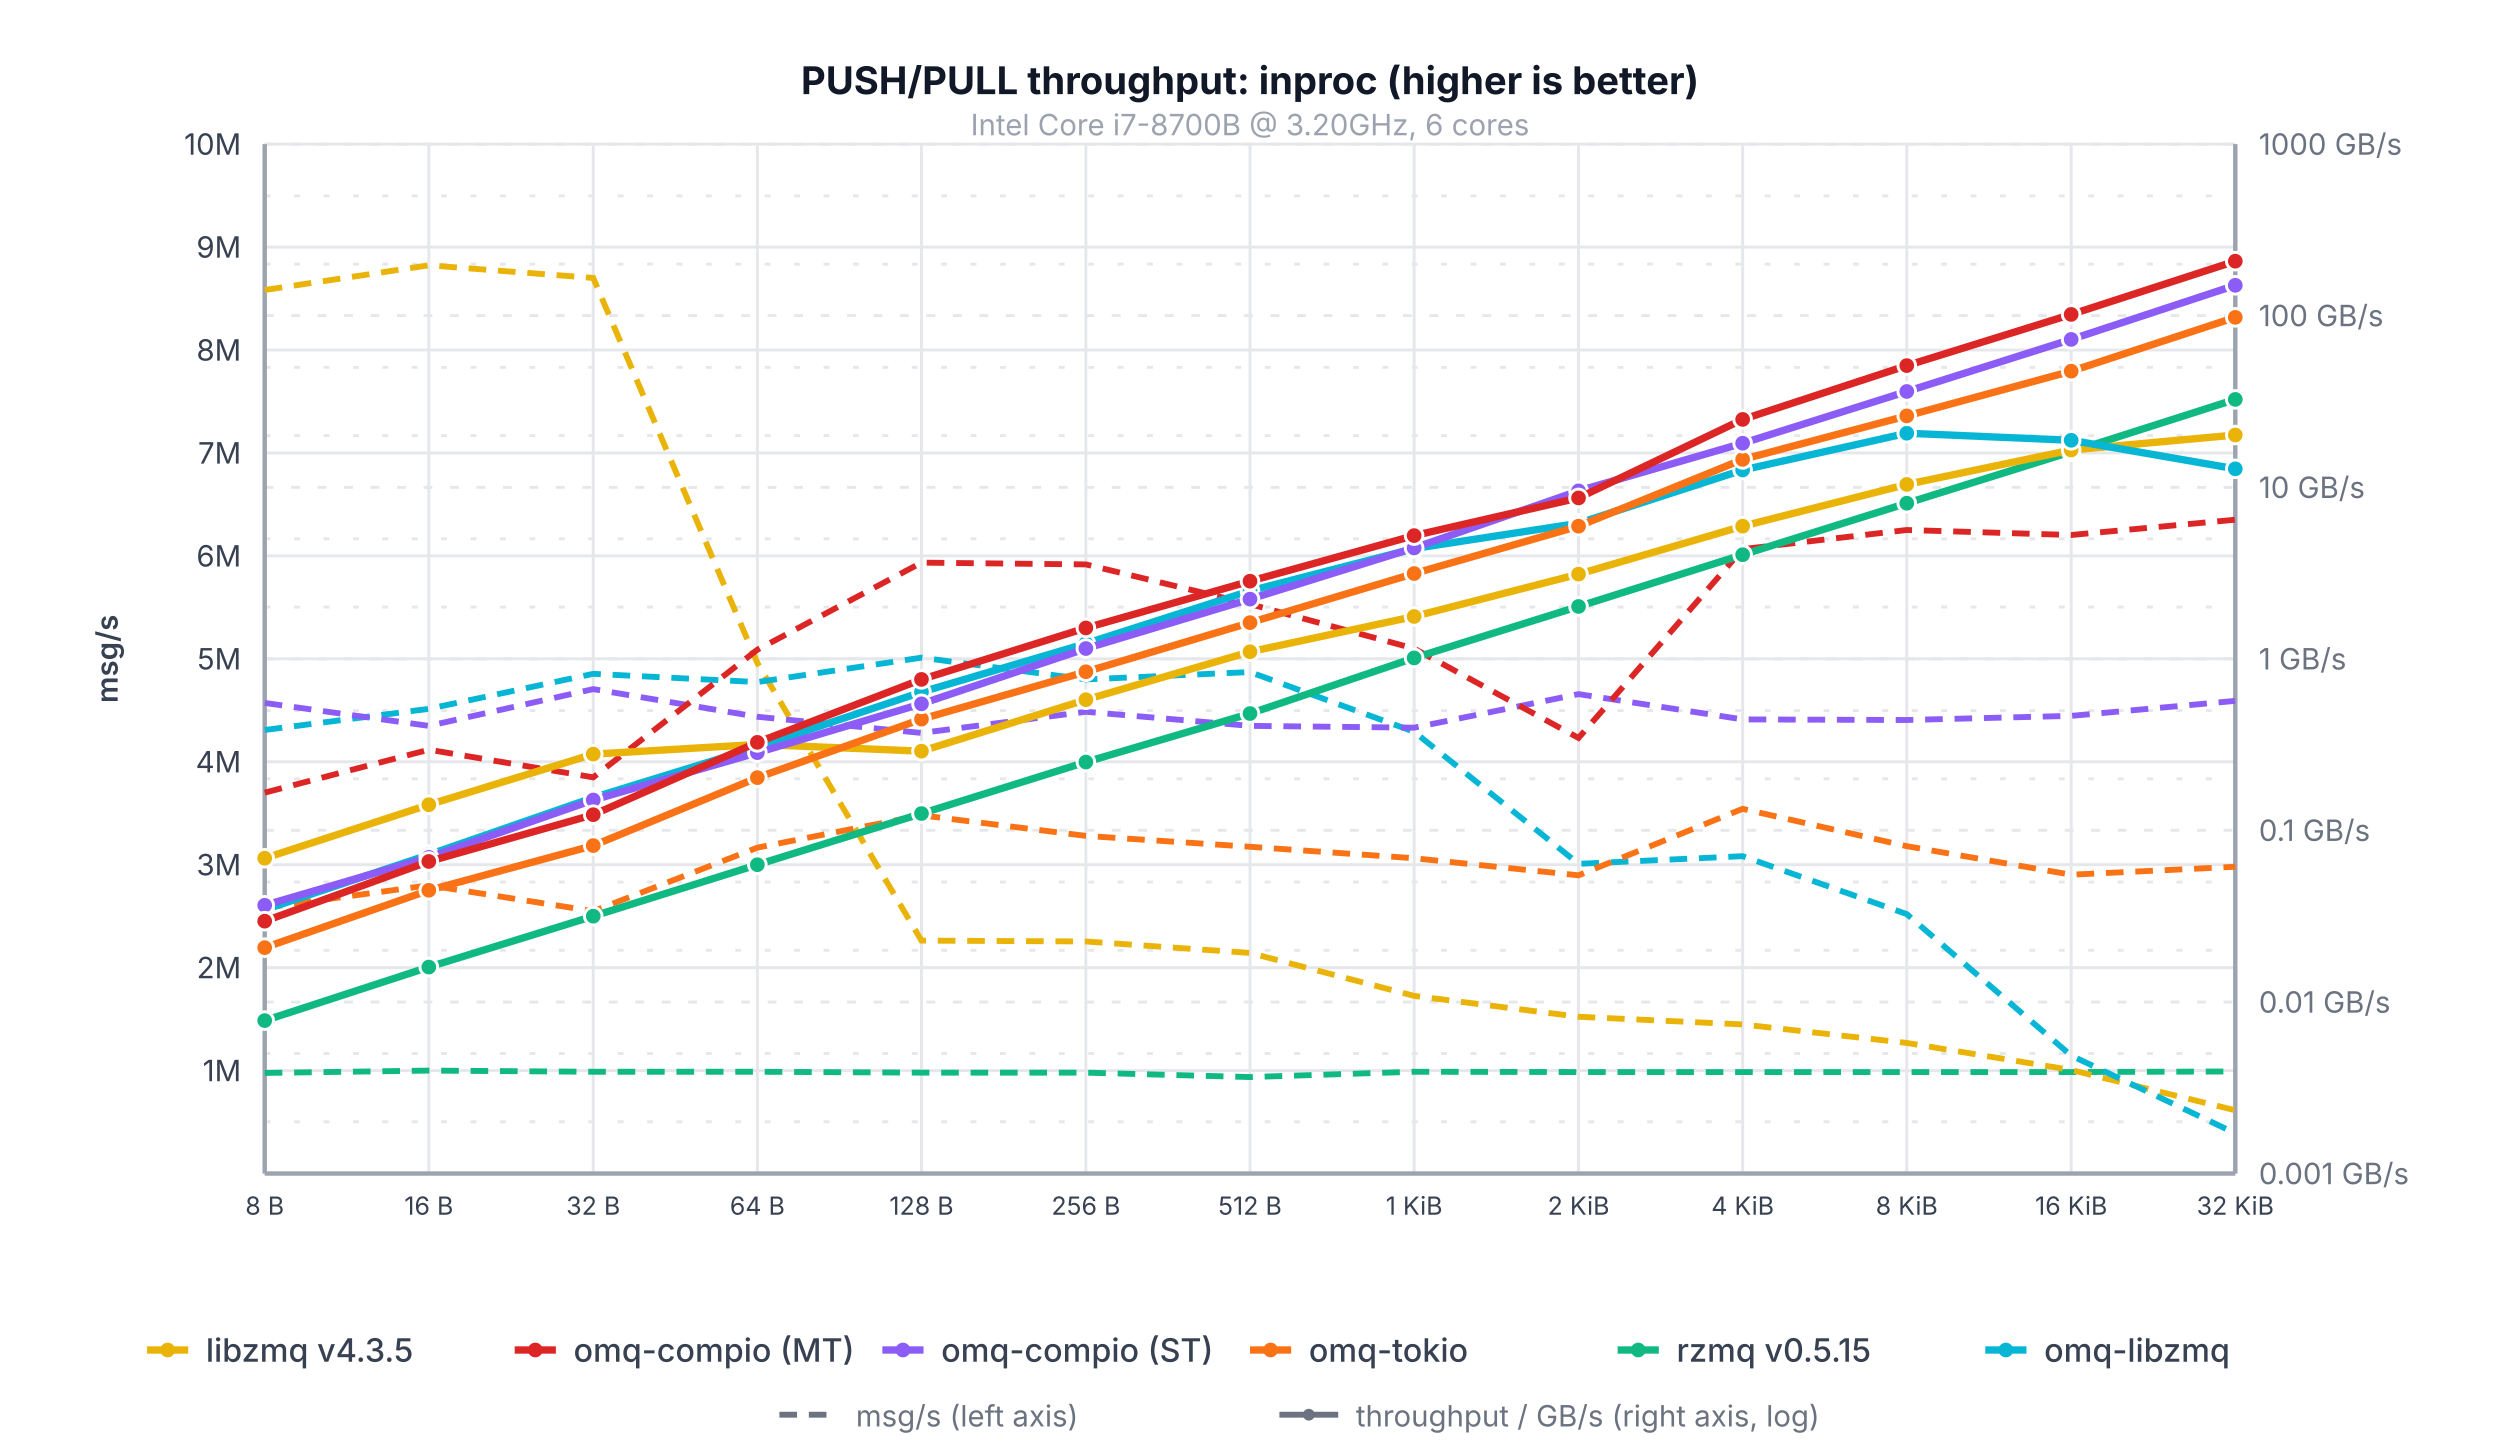
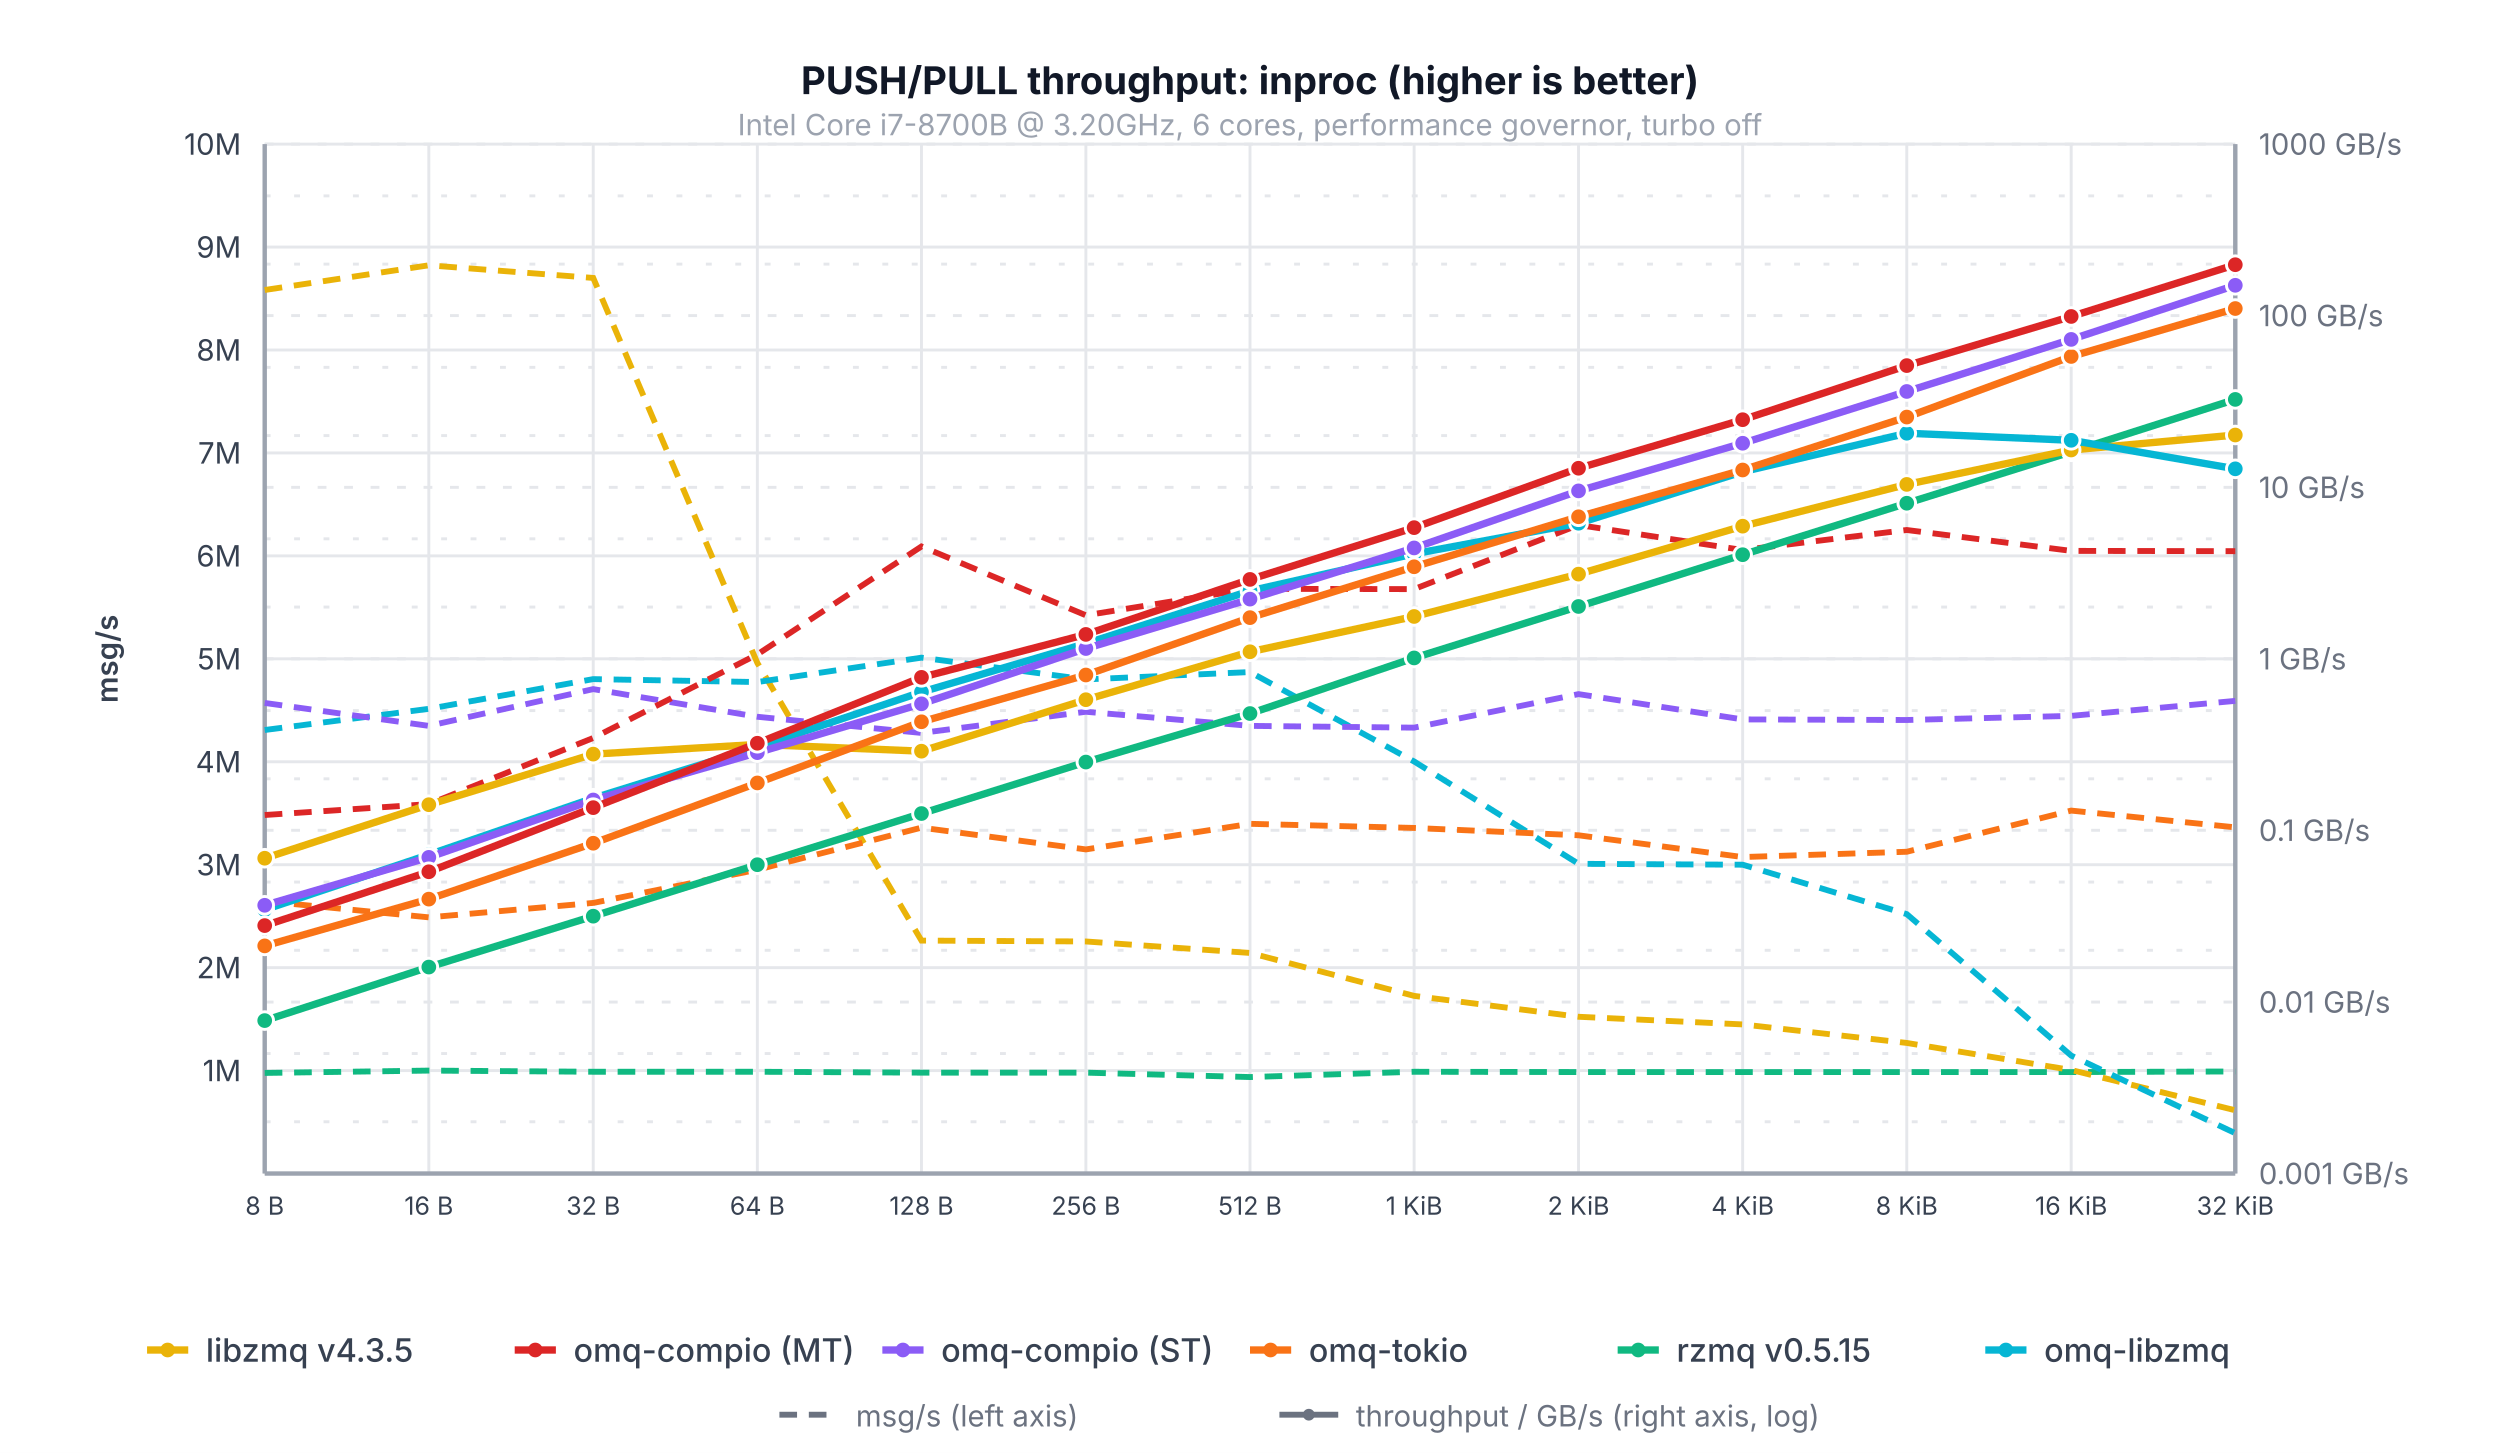
<svg xmlns="http://www.w3.org/2000/svg" viewBox="0 0 850 494" font-family="system-ui, -apple-system, sans-serif">
  <rect width="850" height="494" fill="white" />
  <text x="425.0" y="32.0" text-anchor="middle" fill="#111827" font-size="13" font-weight="700">PUSH/PULL throughput: inproc (higher is better)</text>
  <line x1="90.0" y1="364.0" x2="760.0" y2="364.0" stroke="#e5e7eb" stroke-width="1" />
  <text x="82.0" y="364.0" text-anchor="end" dominant-baseline="middle" fill="#374151" font-size="10">1M</text>
  <line x1="90.0" y1="329.0" x2="760.0" y2="329.0" stroke="#e5e7eb" stroke-width="1" />
  <text x="82.0" y="329.0" text-anchor="end" dominant-baseline="middle" fill="#374151" font-size="10">2M</text>
  <line x1="90.0" y1="294.0" x2="760.0" y2="294.0" stroke="#e5e7eb" stroke-width="1" />
  <text x="82.0" y="294.0" text-anchor="end" dominant-baseline="middle" fill="#374151" font-size="10">3M</text>
  <line x1="90.0" y1="259.0" x2="760.0" y2="259.0" stroke="#e5e7eb" stroke-width="1" />
  <text x="82.0" y="259.0" text-anchor="end" dominant-baseline="middle" fill="#374151" font-size="10">4M</text>
  <line x1="90.0" y1="224.0" x2="760.0" y2="224.0" stroke="#e5e7eb" stroke-width="1" />
  <text x="82.0" y="224.0" text-anchor="end" dominant-baseline="middle" fill="#374151" font-size="10">5M</text>
  <line x1="90.0" y1="189.0" x2="760.0" y2="189.0" stroke="#e5e7eb" stroke-width="1" />
  <text x="82.0" y="189.0" text-anchor="end" dominant-baseline="middle" fill="#374151" font-size="10">6M</text>
  <line x1="90.0" y1="154.0" x2="760.0" y2="154.0" stroke="#e5e7eb" stroke-width="1" />
  <text x="82.0" y="154.0" text-anchor="end" dominant-baseline="middle" fill="#374151" font-size="10">7M</text>
  <line x1="90.0" y1="119.0" x2="760.0" y2="119.0" stroke="#e5e7eb" stroke-width="1" />
  <text x="82.0" y="119.0" text-anchor="end" dominant-baseline="middle" fill="#374151" font-size="10">8M</text>
  <line x1="90.0" y1="84.0" x2="760.0" y2="84.0" stroke="#e5e7eb" stroke-width="1" />
  <text x="82.0" y="84.0" text-anchor="end" dominant-baseline="middle" fill="#374151" font-size="10">9M</text>
  <line x1="90.0" y1="49.0" x2="760.0" y2="49.0" stroke="#e5e7eb" stroke-width="1" />
  <text x="82.0" y="49.0" text-anchor="end" dominant-baseline="middle" fill="#374151" font-size="10">10M</text>
  <line x1="90.0" y1="399.0" x2="760.0" y2="399.0" stroke="#e5e7eb" stroke-width="1" stroke-dasharray="3,6" />
  <text x="768.0" y="399.0" text-anchor="start" dominant-baseline="middle" fill="#6b7280" font-size="10">0.001 GB/s</text>
  <line x1="90.0" y1="381.4" x2="760.0" y2="381.4" stroke="#e5e7eb" stroke-width="1" stroke-dasharray="2,8" />
  <line x1="90.0" y1="358.2" x2="760.0" y2="358.2" stroke="#e5e7eb" stroke-width="1" stroke-dasharray="2,8" />
  <line x1="90.0" y1="340.7" x2="760.0" y2="340.7" stroke="#e5e7eb" stroke-width="1" stroke-dasharray="3,6" />
  <text x="768.0" y="340.7" text-anchor="start" dominant-baseline="middle" fill="#6b7280" font-size="10">0.01 GB/s</text>
  <line x1="90.0" y1="323.1" x2="760.0" y2="323.1" stroke="#e5e7eb" stroke-width="1" stroke-dasharray="2,8" />
  <line x1="90.0" y1="299.9" x2="760.0" y2="299.9" stroke="#e5e7eb" stroke-width="1" stroke-dasharray="2,8" />
  <line x1="90.0" y1="282.3" x2="760.0" y2="282.3" stroke="#e5e7eb" stroke-width="1" stroke-dasharray="3,6" />
  <text x="768.0" y="282.3" text-anchor="start" dominant-baseline="middle" fill="#6b7280" font-size="10">0.1 GB/s</text>
  <line x1="90.0" y1="264.8" x2="760.0" y2="264.8" stroke="#e5e7eb" stroke-width="1" stroke-dasharray="2,8" />
  <line x1="90.0" y1="241.6" x2="760.0" y2="241.6" stroke="#e5e7eb" stroke-width="1" stroke-dasharray="2,8" />
  <line x1="90.0" y1="224.0" x2="760.0" y2="224.0" stroke="#e5e7eb" stroke-width="1" stroke-dasharray="3,6" />
  <text x="768.0" y="224.0" text-anchor="start" dominant-baseline="middle" fill="#6b7280" font-size="10">1 GB/s</text>
  <line x1="90.0" y1="206.4" x2="760.0" y2="206.4" stroke="#e5e7eb" stroke-width="1" stroke-dasharray="2,8" />
  <line x1="90.0" y1="183.2" x2="760.0" y2="183.2" stroke="#e5e7eb" stroke-width="1" stroke-dasharray="2,8" />
  <line x1="90.0" y1="165.7" x2="760.0" y2="165.7" stroke="#e5e7eb" stroke-width="1" stroke-dasharray="3,6" />
  <text x="768.0" y="165.7" text-anchor="start" dominant-baseline="middle" fill="#6b7280" font-size="10">10 GB/s</text>
  <line x1="90.0" y1="148.1" x2="760.0" y2="148.1" stroke="#e5e7eb" stroke-width="1" stroke-dasharray="2,8" />
  <line x1="90.0" y1="124.9" x2="760.0" y2="124.9" stroke="#e5e7eb" stroke-width="1" stroke-dasharray="2,8" />
  <line x1="90.0" y1="107.3" x2="760.0" y2="107.3" stroke="#e5e7eb" stroke-width="1" stroke-dasharray="3,6" />
  <text x="768.0" y="107.3" text-anchor="start" dominant-baseline="middle" fill="#6b7280" font-size="10">100 GB/s</text>
  <line x1="90.0" y1="89.8" x2="760.0" y2="89.8" stroke="#e5e7eb" stroke-width="1" stroke-dasharray="2,8" />
  <line x1="90.0" y1="66.6" x2="760.0" y2="66.6" stroke="#e5e7eb" stroke-width="1" stroke-dasharray="2,8" />
  <line x1="90.0" y1="49.0" x2="760.0" y2="49.0" stroke="#e5e7eb" stroke-width="1" stroke-dasharray="3,6" />
  <text x="768.0" y="49.0" text-anchor="start" dominant-baseline="middle" fill="#6b7280" font-size="10">1000 GB/s</text>
  <line x1="90.0" y1="49.0" x2="90.0" y2="399.0" stroke="#e5e7eb" stroke-width="1" />
  <line x1="145.8" y1="49.0" x2="145.8" y2="399.0" stroke="#e5e7eb" stroke-width="1" />
  <line x1="201.7" y1="49.0" x2="201.7" y2="399.0" stroke="#e5e7eb" stroke-width="1" />
  <line x1="257.5" y1="49.0" x2="257.5" y2="399.0" stroke="#e5e7eb" stroke-width="1" />
  <line x1="313.3" y1="49.0" x2="313.3" y2="399.0" stroke="#e5e7eb" stroke-width="1" />
  <line x1="369.2" y1="49.0" x2="369.2" y2="399.0" stroke="#e5e7eb" stroke-width="1" />
  <line x1="425.0" y1="49.0" x2="425.0" y2="399.0" stroke="#e5e7eb" stroke-width="1" />
  <line x1="480.8" y1="49.0" x2="480.8" y2="399.0" stroke="#e5e7eb" stroke-width="1" />
  <line x1="536.7" y1="49.0" x2="536.7" y2="399.0" stroke="#e5e7eb" stroke-width="1" />
  <line x1="592.5" y1="49.0" x2="592.5" y2="399.0" stroke="#e5e7eb" stroke-width="1" />
  <line x1="648.3" y1="49.0" x2="648.3" y2="399.0" stroke="#e5e7eb" stroke-width="1" />
  <line x1="704.2" y1="49.0" x2="704.2" y2="399.0" stroke="#e5e7eb" stroke-width="1" />
  <line x1="760.0" y1="49.0" x2="760.0" y2="399.0" stroke="#e5e7eb" stroke-width="1" />
  <line x1="90.0" y1="49.0" x2="90.0" y2="399.0" stroke="#9ca3af" stroke-width="1.5" />
  <line x1="760.0" y1="49.0" x2="760.0" y2="399.0" stroke="#9ca3af" stroke-width="1.5" />
  <line x1="90.0" y1="399.0" x2="760.0" y2="399.0" stroke="#9ca3af" stroke-width="1.5" />
  <text x="40.0" y="224.0" text-anchor="middle" fill="#374151" font-size="10" font-weight="600" transform="rotate(-90,40.0,224.0)">msg/s</text>
  <polyline points="90.0,364.8 145.8,364.0 201.7,364.4 257.5,364.4 313.3,364.7 369.2,364.7 425.0,366.2 480.8,364.4 536.7,364.5 592.5,364.5 648.3,364.5 704.2,364.5 760.0,364.3" fill="none" stroke="#10b981" stroke-width="2" stroke-dasharray="6,4" />
  <polyline points="90.0,98.6 145.8,90.2 201.7,94.5 257.5,225.4 313.3,319.8 369.2,320.1 425.0,324.0 480.8,338.6 536.7,345.7 592.5,348.3 648.3,354.6 704.2,363.8 760.0,377.5" fill="none" stroke="#eab308" stroke-width="2" stroke-dasharray="6,4" />
-   <polyline points="90.0,248.2 145.8,241.0 201.7,229.1 257.5,231.9 313.3,223.6 369.2,231.0 425.0,228.5 480.8,248.8 536.7,293.7 592.5,291.1 648.3,310.8 704.2,358.9 760.0,385.3" fill="none" stroke="#06b6d4" stroke-width="2" stroke-dasharray="6,4" />
-   <polyline points="90.0,308.6 145.8,301.0 201.7,309.8 257.5,288.2 313.3,277.2 369.2,284.2 425.0,287.9 480.8,291.8 536.7,297.6 592.5,275.0 648.3,287.7 704.2,297.4 760.0,294.7" fill="none" stroke="#f97316" stroke-width="2" stroke-dasharray="6,4" />
+   <polyline points="90.0,248.2 145.8,241.0 201.7,230.9 257.5,231.9 313.3,223.6 369.2,231.0 425.0,228.5 480.8,258.9 536.7,293.7 592.5,294.0 648.3,310.8 704.2,358.9 760.0,385.3" fill="none" stroke="#06b6d4" stroke-width="2" stroke-dasharray="6,4" />
+   <polyline points="90.0,306.4 145.8,311.9 201.7,307.0 257.5,295.7 313.3,281.4 369.2,288.8 425.0,280.1 480.8,281.5 536.7,284.0 592.5,291.4 648.3,289.6 704.2,275.6 760.0,281.3" fill="none" stroke="#f97316" stroke-width="2" stroke-dasharray="6,4" />
  <polyline points="90.0,239.0 145.8,246.8 201.7,234.3 257.5,243.7 313.3,249.2 369.2,242.0 425.0,246.8 480.8,247.4 536.7,236.0 592.5,244.6 648.3,244.8 704.2,243.4 760.0,238.3" fill="none" stroke="#8b5cf6" stroke-width="2" stroke-dasharray="6,4" />
-   <polyline points="90.0,269.5 145.8,254.9 201.7,264.3 257.5,220.9 313.3,191.3 369.2,191.9 425.0,205.4 480.8,220.5 536.7,250.9 592.5,186.7 648.3,180.2 704.2,181.9 760.0,176.7" fill="none" stroke="#dc2626" stroke-width="2" stroke-dasharray="6,4" />
+   <polyline points="90.0,277.1 145.8,273.4 201.7,250.9 257.5,222.5 313.3,185.8 369.2,209.2 425.0,200.2 480.8,200.3 536.7,178.5 592.5,187.0 648.3,180.2 704.2,187.3 760.0,187.4" fill="none" stroke="#dc2626" stroke-width="2" stroke-dasharray="6,4" />
  <polyline points="90.0,347.0 145.8,328.8 201.7,311.5 257.5,294.0 313.3,276.6 369.2,259.1 425.0,242.6 480.8,223.7 536.7,206.2 592.5,188.6 648.3,171.1 704.2,153.6 760.0,135.8" fill="none" stroke="#10b981" stroke-width="2.5" stroke-linecap="round" stroke-linejoin="round" />
  <circle cx="90.0" cy="347.0" r="3" fill="#10b981" stroke="white" stroke-width="1" />
  <circle cx="145.8" cy="328.8" r="3" fill="#10b981" stroke="white" stroke-width="1" />
  <circle cx="201.7" cy="311.5" r="3" fill="#10b981" stroke="white" stroke-width="1" />
  <circle cx="257.5" cy="294.0" r="3" fill="#10b981" stroke="white" stroke-width="1" />
  <circle cx="313.3" cy="276.6" r="3" fill="#10b981" stroke="white" stroke-width="1" />
  <circle cx="369.2" cy="259.1" r="3" fill="#10b981" stroke="white" stroke-width="1" />
  <circle cx="425.0" cy="242.6" r="3" fill="#10b981" stroke="white" stroke-width="1" />
  <circle cx="480.8" cy="223.7" r="3" fill="#10b981" stroke="white" stroke-width="1" />
  <circle cx="536.7" cy="206.2" r="3" fill="#10b981" stroke="white" stroke-width="1" />
  <circle cx="592.5" cy="188.6" r="3" fill="#10b981" stroke="white" stroke-width="1" />
  <circle cx="648.3" cy="171.1" r="3" fill="#10b981" stroke="white" stroke-width="1" />
  <circle cx="704.2" cy="153.6" r="3" fill="#10b981" stroke="white" stroke-width="1" />
  <circle cx="760.0" cy="135.8" r="3" fill="#10b981" stroke="white" stroke-width="1" />
  <polyline points="90.0,291.8 145.8,273.6 201.7,256.4 257.5,253.1 313.3,255.4 369.2,237.9 425.0,221.6 480.8,209.6 536.7,195.2 592.5,178.9 648.3,164.7 704.2,153.0 760.0,147.9" fill="none" stroke="#eab308" stroke-width="2.5" stroke-linecap="round" stroke-linejoin="round" />
  <circle cx="90.0" cy="291.8" r="3" fill="#eab308" stroke="white" stroke-width="1" />
  <circle cx="145.8" cy="273.6" r="3" fill="#eab308" stroke="white" stroke-width="1" />
  <circle cx="201.7" cy="256.4" r="3" fill="#eab308" stroke="white" stroke-width="1" />
  <circle cx="257.5" cy="253.1" r="3" fill="#eab308" stroke="white" stroke-width="1" />
  <circle cx="313.3" cy="255.4" r="3" fill="#eab308" stroke="white" stroke-width="1" />
  <circle cx="369.2" cy="237.9" r="3" fill="#eab308" stroke="white" stroke-width="1" />
  <circle cx="425.0" cy="221.6" r="3" fill="#eab308" stroke="white" stroke-width="1" />
  <circle cx="480.8" cy="209.6" r="3" fill="#eab308" stroke="white" stroke-width="1" />
  <circle cx="536.7" cy="195.2" r="3" fill="#eab308" stroke="white" stroke-width="1" />
  <circle cx="592.5" cy="178.9" r="3" fill="#eab308" stroke="white" stroke-width="1" />
  <circle cx="648.3" cy="164.7" r="3" fill="#eab308" stroke="white" stroke-width="1" />
  <circle cx="704.2" cy="153.0" r="3" fill="#eab308" stroke="white" stroke-width="1" />
  <circle cx="760.0" cy="147.9" r="3" fill="#eab308" stroke="white" stroke-width="1" />
-   <polyline points="90.0,309.3 145.8,290.6 201.7,271.2 257.5,254.0 313.3,235.3 369.2,218.8 425.0,200.9 480.8,186.5 536.7,177.9 592.5,159.8 648.3,147.3 704.2,149.7 760.0,159.4" fill="none" stroke="#06b6d4" stroke-width="2.5" stroke-linecap="round" stroke-linejoin="round" />
+   <polyline points="90.0,309.3 145.8,290.6 201.7,271.4 257.5,254.0 313.3,235.3 369.2,218.8 425.0,200.9 480.8,188.3 536.7,177.9 592.5,160.4 648.3,147.3 704.2,149.7 760.0,159.4" fill="none" stroke="#06b6d4" stroke-width="2.5" stroke-linecap="round" stroke-linejoin="round" />
  <circle cx="90.0" cy="309.3" r="3" fill="#06b6d4" stroke="white" stroke-width="1" />
  <circle cx="145.8" cy="290.6" r="3" fill="#06b6d4" stroke="white" stroke-width="1" />
-   <circle cx="201.7" cy="271.2" r="3" fill="#06b6d4" stroke="white" stroke-width="1" />
+   <circle cx="201.7" cy="271.4" r="3" fill="#06b6d4" stroke="white" stroke-width="1" />
  <circle cx="257.5" cy="254.0" r="3" fill="#06b6d4" stroke="white" stroke-width="1" />
  <circle cx="313.3" cy="235.3" r="3" fill="#06b6d4" stroke="white" stroke-width="1" />
  <circle cx="369.2" cy="218.8" r="3" fill="#06b6d4" stroke="white" stroke-width="1" />
  <circle cx="425.0" cy="200.9" r="3" fill="#06b6d4" stroke="white" stroke-width="1" />
-   <circle cx="480.8" cy="186.5" r="3" fill="#06b6d4" stroke="white" stroke-width="1" />
+   <circle cx="480.8" cy="188.3" r="3" fill="#06b6d4" stroke="white" stroke-width="1" />
  <circle cx="536.7" cy="177.9" r="3" fill="#06b6d4" stroke="white" stroke-width="1" />
-   <circle cx="592.5" cy="159.8" r="3" fill="#06b6d4" stroke="white" stroke-width="1" />
+   <circle cx="592.5" cy="160.4" r="3" fill="#06b6d4" stroke="white" stroke-width="1" />
  <circle cx="648.3" cy="147.3" r="3" fill="#06b6d4" stroke="white" stroke-width="1" />
  <circle cx="704.2" cy="149.7" r="3" fill="#06b6d4" stroke="white" stroke-width="1" />
  <circle cx="760.0" cy="159.4" r="3" fill="#06b6d4" stroke="white" stroke-width="1" />
-   <polyline points="90.0,322.2 145.8,302.7 201.7,287.5 257.5,264.4 313.3,244.5 369.2,228.4 425.0,211.7 480.8,195.0 536.7,178.9 592.5,156.2 648.3,141.4 704.2,126.2 760.0,107.9" fill="none" stroke="#f97316" stroke-width="2.5" stroke-linecap="round" stroke-linejoin="round" />
-   <circle cx="90.0" cy="322.2" r="3" fill="#f97316" stroke="white" stroke-width="1" />
-   <circle cx="145.8" cy="302.7" r="3" fill="#f97316" stroke="white" stroke-width="1" />
-   <circle cx="201.7" cy="287.5" r="3" fill="#f97316" stroke="white" stroke-width="1" />
-   <circle cx="257.5" cy="264.4" r="3" fill="#f97316" stroke="white" stroke-width="1" />
-   <circle cx="313.3" cy="244.5" r="3" fill="#f97316" stroke="white" stroke-width="1" />
-   <circle cx="369.2" cy="228.4" r="3" fill="#f97316" stroke="white" stroke-width="1" />
-   <circle cx="425.0" cy="211.7" r="3" fill="#f97316" stroke="white" stroke-width="1" />
-   <circle cx="480.8" cy="195.0" r="3" fill="#f97316" stroke="white" stroke-width="1" />
-   <circle cx="536.7" cy="178.9" r="3" fill="#f97316" stroke="white" stroke-width="1" />
-   <circle cx="592.5" cy="156.2" r="3" fill="#f97316" stroke="white" stroke-width="1" />
-   <circle cx="648.3" cy="141.4" r="3" fill="#f97316" stroke="white" stroke-width="1" />
-   <circle cx="704.2" cy="126.2" r="3" fill="#f97316" stroke="white" stroke-width="1" />
-   <circle cx="760.0" cy="107.9" r="3" fill="#f97316" stroke="white" stroke-width="1" />
+   <polyline points="90.0,321.6 145.8,305.7 201.7,286.7 257.5,266.2 313.3,245.4 369.2,229.5 425.0,210.0 480.8,192.7 536.7,175.7 592.5,159.8 648.3,141.8 704.2,121.2 760.0,104.9" fill="none" stroke="#f97316" stroke-width="2.5" stroke-linecap="round" stroke-linejoin="round" />
+   <circle cx="90.0" cy="321.6" r="3" fill="#f97316" stroke="white" stroke-width="1" />
+   <circle cx="145.8" cy="305.7" r="3" fill="#f97316" stroke="white" stroke-width="1" />
+   <circle cx="201.7" cy="286.7" r="3" fill="#f97316" stroke="white" stroke-width="1" />
+   <circle cx="257.5" cy="266.2" r="3" fill="#f97316" stroke="white" stroke-width="1" />
+   <circle cx="313.3" cy="245.4" r="3" fill="#f97316" stroke="white" stroke-width="1" />
+   <circle cx="369.2" cy="229.5" r="3" fill="#f97316" stroke="white" stroke-width="1" />
+   <circle cx="425.0" cy="210.0" r="3" fill="#f97316" stroke="white" stroke-width="1" />
+   <circle cx="480.8" cy="192.7" r="3" fill="#f97316" stroke="white" stroke-width="1" />
+   <circle cx="536.7" cy="175.7" r="3" fill="#f97316" stroke="white" stroke-width="1" />
+   <circle cx="592.5" cy="159.8" r="3" fill="#f97316" stroke="white" stroke-width="1" />
+   <circle cx="648.3" cy="141.8" r="3" fill="#f97316" stroke="white" stroke-width="1" />
+   <circle cx="704.2" cy="121.2" r="3" fill="#f97316" stroke="white" stroke-width="1" />
+   <circle cx="760.0" cy="104.9" r="3" fill="#f97316" stroke="white" stroke-width="1" />
  <polyline points="90.0,307.8 145.8,291.5 201.7,272.0 257.5,255.9 313.3,239.3 369.2,220.5 425.0,203.7 480.8,186.3 536.7,166.9 592.5,150.7 648.3,133.1 704.2,115.4 760.0,97.0" fill="none" stroke="#8b5cf6" stroke-width="2.5" stroke-linecap="round" stroke-linejoin="round" />
  <circle cx="90.0" cy="307.8" r="3" fill="#8b5cf6" stroke="white" stroke-width="1" />
  <circle cx="145.8" cy="291.5" r="3" fill="#8b5cf6" stroke="white" stroke-width="1" />
  <circle cx="201.7" cy="272.0" r="3" fill="#8b5cf6" stroke="white" stroke-width="1" />
  <circle cx="257.5" cy="255.9" r="3" fill="#8b5cf6" stroke="white" stroke-width="1" />
  <circle cx="313.3" cy="239.3" r="3" fill="#8b5cf6" stroke="white" stroke-width="1" />
  <circle cx="369.2" cy="220.5" r="3" fill="#8b5cf6" stroke="white" stroke-width="1" />
  <circle cx="425.0" cy="203.7" r="3" fill="#8b5cf6" stroke="white" stroke-width="1" />
  <circle cx="480.8" cy="186.3" r="3" fill="#8b5cf6" stroke="white" stroke-width="1" />
  <circle cx="536.7" cy="166.9" r="3" fill="#8b5cf6" stroke="white" stroke-width="1" />
  <circle cx="592.5" cy="150.7" r="3" fill="#8b5cf6" stroke="white" stroke-width="1" />
  <circle cx="648.3" cy="133.1" r="3" fill="#8b5cf6" stroke="white" stroke-width="1" />
  <circle cx="704.2" cy="115.4" r="3" fill="#8b5cf6" stroke="white" stroke-width="1" />
  <circle cx="760.0" cy="97.0" r="3" fill="#8b5cf6" stroke="white" stroke-width="1" />
-   <polyline points="90.0,313.2 145.8,292.9 201.7,277.0 257.5,252.4 313.3,231.0 369.2,213.5 425.0,197.6 480.8,182.1 536.7,169.3 592.5,142.6 648.3,124.3 704.2,106.9 760.0,88.8" fill="none" stroke="#dc2626" stroke-width="2.5" stroke-linecap="round" stroke-linejoin="round" />
-   <circle cx="90.0" cy="313.2" r="3" fill="#dc2626" stroke="white" stroke-width="1" />
-   <circle cx="145.8" cy="292.9" r="3" fill="#dc2626" stroke="white" stroke-width="1" />
-   <circle cx="201.7" cy="277.0" r="3" fill="#dc2626" stroke="white" stroke-width="1" />
-   <circle cx="257.5" cy="252.4" r="3" fill="#dc2626" stroke="white" stroke-width="1" />
-   <circle cx="313.3" cy="231.0" r="3" fill="#dc2626" stroke="white" stroke-width="1" />
-   <circle cx="369.2" cy="213.5" r="3" fill="#dc2626" stroke="white" stroke-width="1" />
-   <circle cx="425.0" cy="197.6" r="3" fill="#dc2626" stroke="white" stroke-width="1" />
-   <circle cx="480.8" cy="182.1" r="3" fill="#dc2626" stroke="white" stroke-width="1" />
-   <circle cx="536.7" cy="169.3" r="3" fill="#dc2626" stroke="white" stroke-width="1" />
-   <circle cx="592.5" cy="142.6" r="3" fill="#dc2626" stroke="white" stroke-width="1" />
+   <polyline points="90.0,314.7 145.8,296.4 201.7,274.6 257.5,252.7 313.3,230.3 369.2,215.7 425.0,197.0 480.8,179.4 536.7,159.2 592.5,142.7 648.3,124.3 704.2,107.6 760.0,90.0" fill="none" stroke="#dc2626" stroke-width="2.5" stroke-linecap="round" stroke-linejoin="round" />
+   <circle cx="90.0" cy="314.7" r="3" fill="#dc2626" stroke="white" stroke-width="1" />
+   <circle cx="145.8" cy="296.4" r="3" fill="#dc2626" stroke="white" stroke-width="1" />
+   <circle cx="201.7" cy="274.6" r="3" fill="#dc2626" stroke="white" stroke-width="1" />
+   <circle cx="257.5" cy="252.7" r="3" fill="#dc2626" stroke="white" stroke-width="1" />
+   <circle cx="313.3" cy="230.3" r="3" fill="#dc2626" stroke="white" stroke-width="1" />
+   <circle cx="369.2" cy="215.7" r="3" fill="#dc2626" stroke="white" stroke-width="1" />
+   <circle cx="425.0" cy="197.0" r="3" fill="#dc2626" stroke="white" stroke-width="1" />
+   <circle cx="480.8" cy="179.4" r="3" fill="#dc2626" stroke="white" stroke-width="1" />
+   <circle cx="536.7" cy="159.2" r="3" fill="#dc2626" stroke="white" stroke-width="1" />
+   <circle cx="592.5" cy="142.7" r="3" fill="#dc2626" stroke="white" stroke-width="1" />
  <circle cx="648.3" cy="124.3" r="3" fill="#dc2626" stroke="white" stroke-width="1" />
-   <circle cx="704.2" cy="106.9" r="3" fill="#dc2626" stroke="white" stroke-width="1" />
-   <circle cx="760.0" cy="88.8" r="3" fill="#dc2626" stroke="white" stroke-width="1" />
+   <circle cx="704.2" cy="107.6" r="3" fill="#dc2626" stroke="white" stroke-width="1" />
+   <circle cx="760.0" cy="90.0" r="3" fill="#dc2626" stroke="white" stroke-width="1" />
  <text x="90.0" y="413.0" text-anchor="middle" fill="#374151" font-size="8.5">8 B</text>
  <text x="145.8" y="413.0" text-anchor="middle" fill="#374151" font-size="8.5">16 B</text>
  <text x="201.7" y="413.0" text-anchor="middle" fill="#374151" font-size="8.5">32 B</text>
  <text x="257.5" y="413.0" text-anchor="middle" fill="#374151" font-size="8.5">64 B</text>
  <text x="313.3" y="413.0" text-anchor="middle" fill="#374151" font-size="8.5">128 B</text>
  <text x="369.2" y="413.0" text-anchor="middle" fill="#374151" font-size="8.5">256 B</text>
  <text x="425.0" y="413.0" text-anchor="middle" fill="#374151" font-size="8.5">512 B</text>
  <text x="480.8" y="413.0" text-anchor="middle" fill="#374151" font-size="8.5">1 KiB</text>
  <text x="536.7" y="413.0" text-anchor="middle" fill="#374151" font-size="8.5">2 KiB</text>
  <text x="592.5" y="413.0" text-anchor="middle" fill="#374151" font-size="8.5">4 KiB</text>
  <text x="648.3" y="413.0" text-anchor="middle" fill="#374151" font-size="8.5">8 KiB</text>
  <text x="704.2" y="413.0" text-anchor="middle" fill="#374151" font-size="8.5">16 KiB</text>
  <text x="760.0" y="413.0" text-anchor="middle" fill="#374151" font-size="8.5">32 KiB</text>
-   <text x="425.0" y="46" text-anchor="middle" fill="#9ca3af" font-size="10">Intel Core i7-8700B @ 3.20GHz, 6 cores</text>
+   <text x="425.0" y="46" text-anchor="middle" fill="#9ca3af" font-size="10">Intel Core i7-8700B @ 3.20GHz, 6 cores, performance governor, turbo off</text>
  <line x1="50" y1="459" x2="64" y2="459" stroke="#eab308" stroke-width="2.5" />
  <circle cx="57" cy="459" r="2.5" fill="#eab308" />
  <text x="70" y="463" fill="#374151" font-size="11" font-weight="500">libzmq v4.3.5</text>
  <line x1="175" y1="459" x2="189" y2="459" stroke="#dc2626" stroke-width="2.5" />
  <circle cx="182" cy="459" r="2.5" fill="#dc2626" />
  <text x="195" y="463" fill="#374151" font-size="11" font-weight="500">omq-compio (MT)</text>
  <line x1="300" y1="459" x2="314" y2="459" stroke="#8b5cf6" stroke-width="2.5" />
  <circle cx="307" cy="459" r="2.5" fill="#8b5cf6" />
  <text x="320" y="463" fill="#374151" font-size="11" font-weight="500">omq-compio (ST)</text>
  <line x1="425" y1="459" x2="439" y2="459" stroke="#f97316" stroke-width="2.5" />
  <circle cx="432" cy="459" r="2.5" fill="#f97316" />
  <text x="445" y="463" fill="#374151" font-size="11" font-weight="500">omq-tokio</text>
  <line x1="550" y1="459" x2="564" y2="459" stroke="#10b981" stroke-width="2.5" />
  <circle cx="557" cy="459" r="2.5" fill="#10b981" />
  <text x="570" y="463" fill="#374151" font-size="11" font-weight="500">rzmq v0.5.15</text>
  <line x1="675" y1="459" x2="689" y2="459" stroke="#06b6d4" stroke-width="2.5" />
  <circle cx="682" cy="459" r="2.5" fill="#06b6d4" />
  <text x="695" y="463" fill="#374151" font-size="11" font-weight="500">omq-libzmq</text>
  <line x1="265" y1="481" x2="285" y2="481" stroke="#6b7280" stroke-width="2" stroke-dasharray="6,4" />
  <text x="291" y="485" fill="#6b7280" font-size="10">msg/s (left axis)</text>
  <line x1="435" y1="481" x2="455" y2="481" stroke="#6b7280" stroke-width="2" />
  <circle cx="445" cy="481" r="2" fill="#6b7280" />
  <text x="461" y="485" fill="#6b7280" font-size="10">throughput / GB/s (right axis, log)</text>
</svg>
